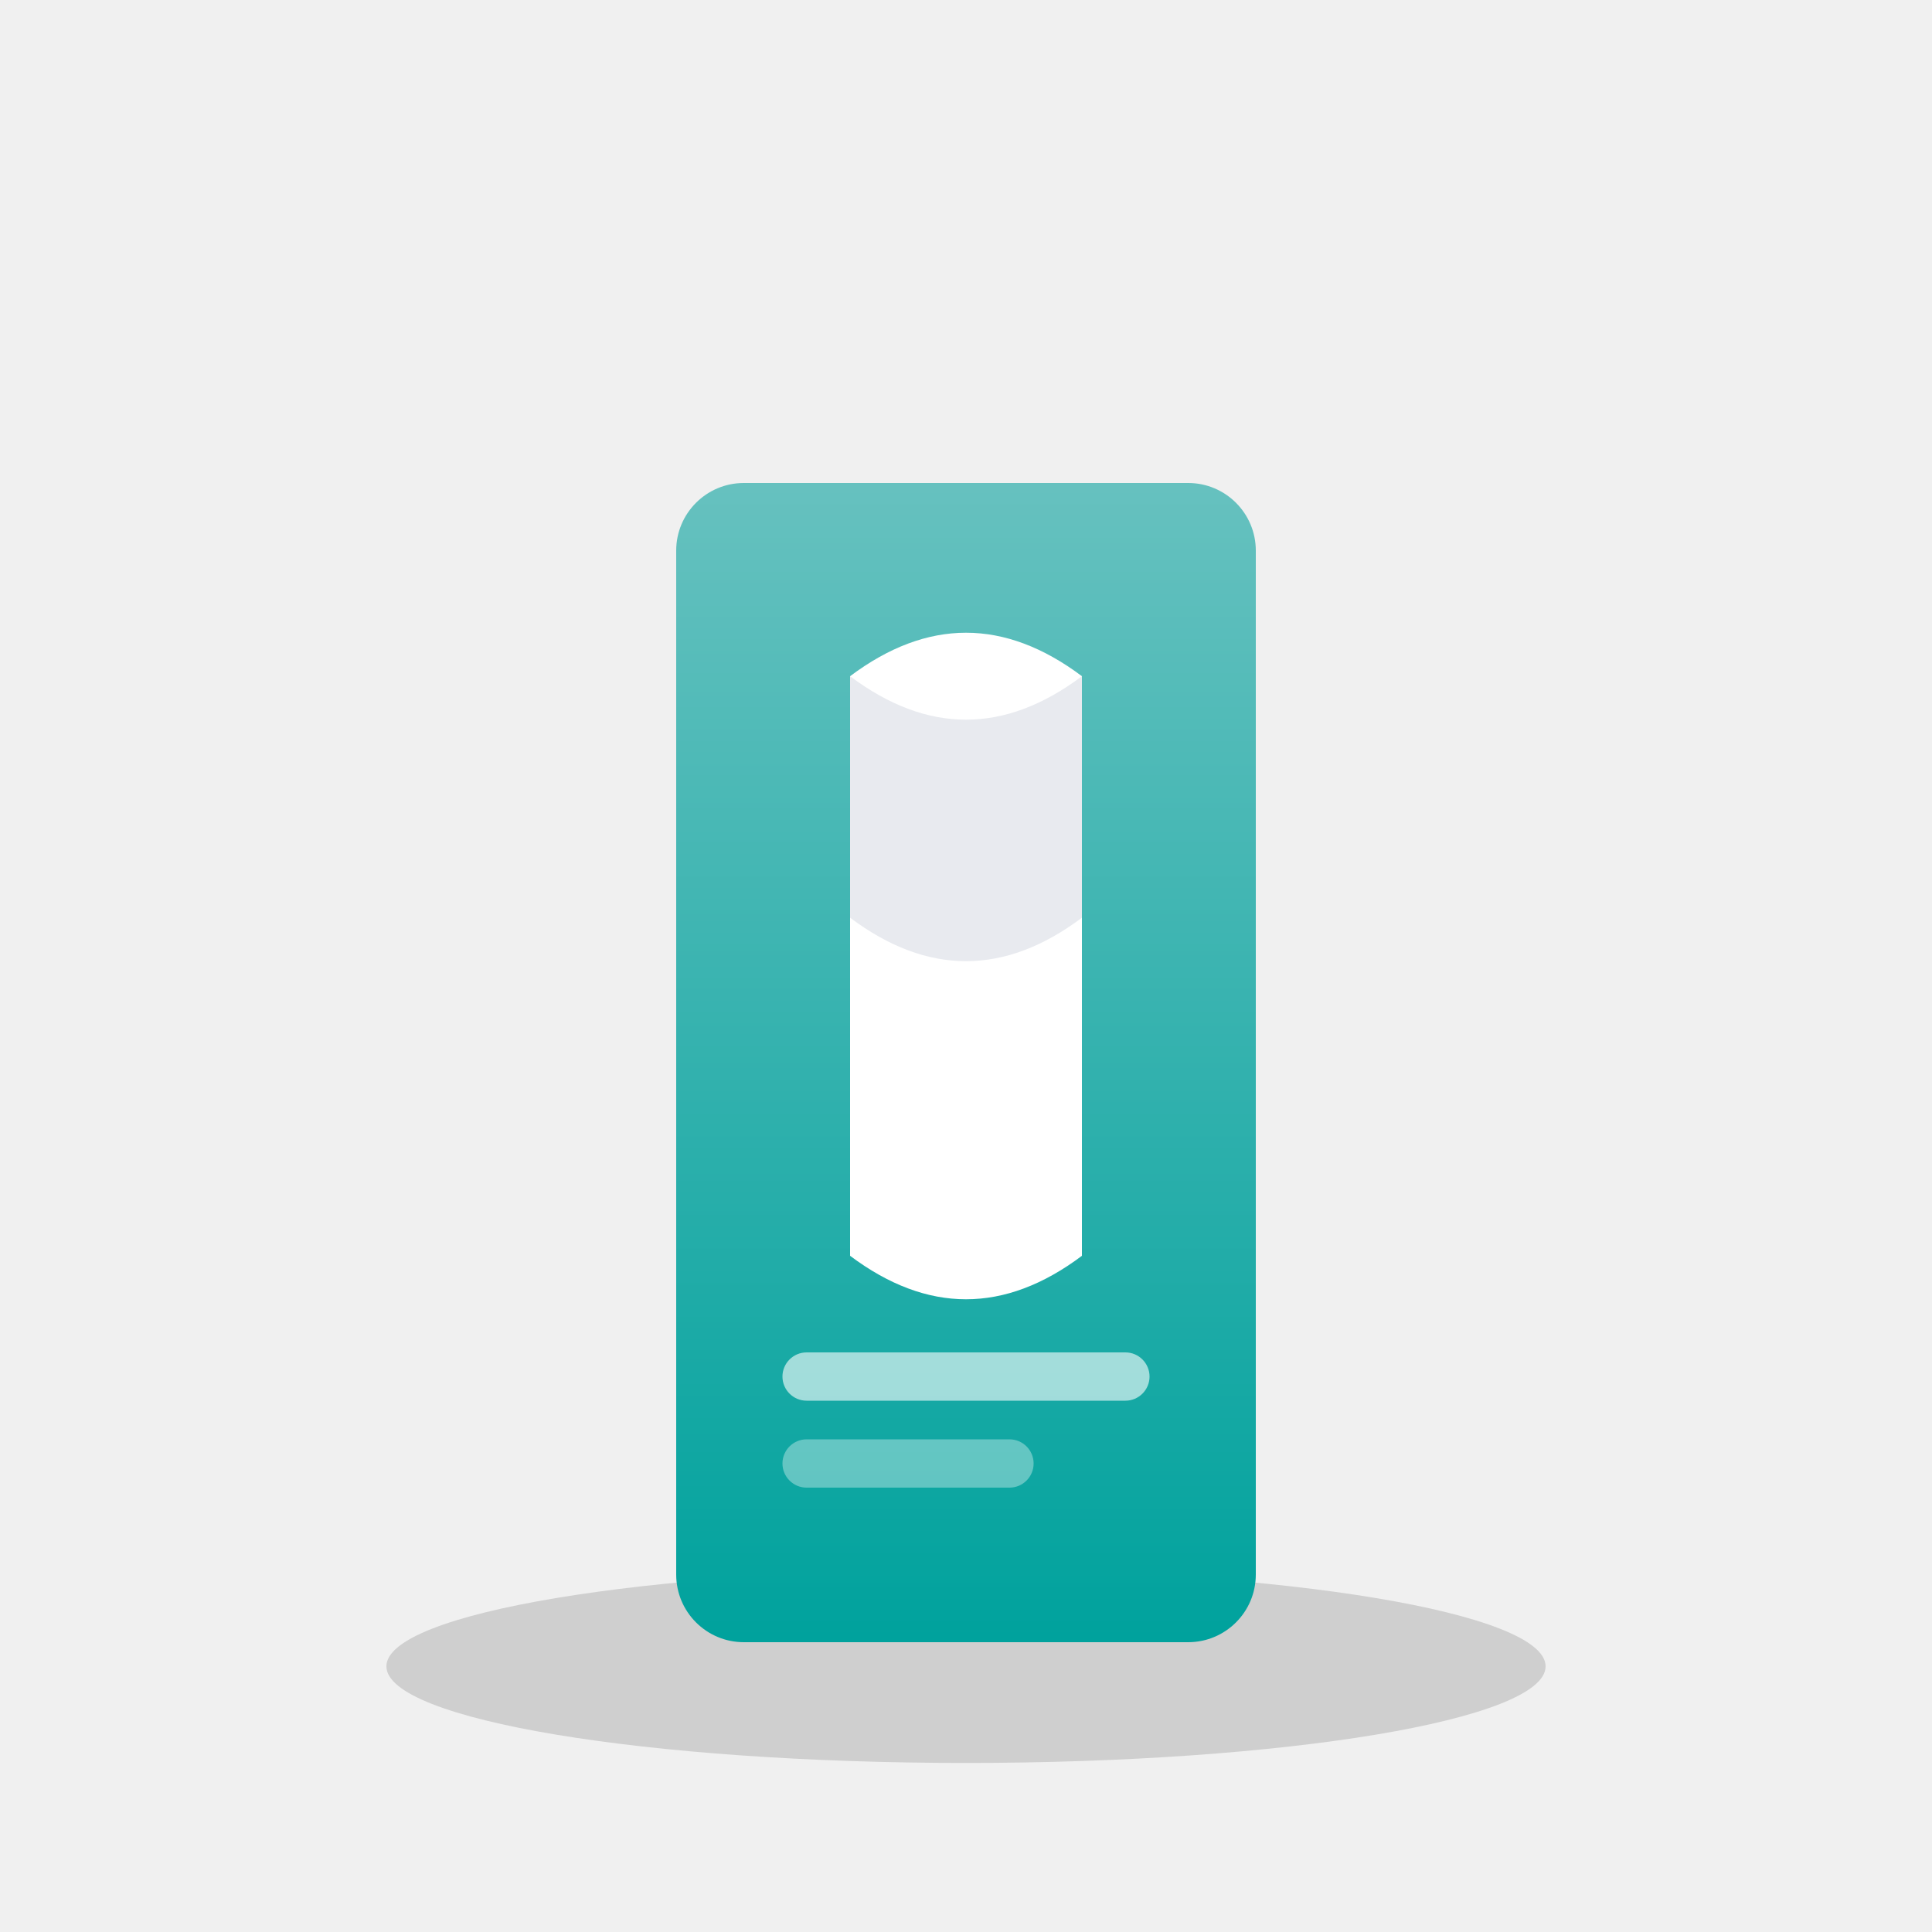
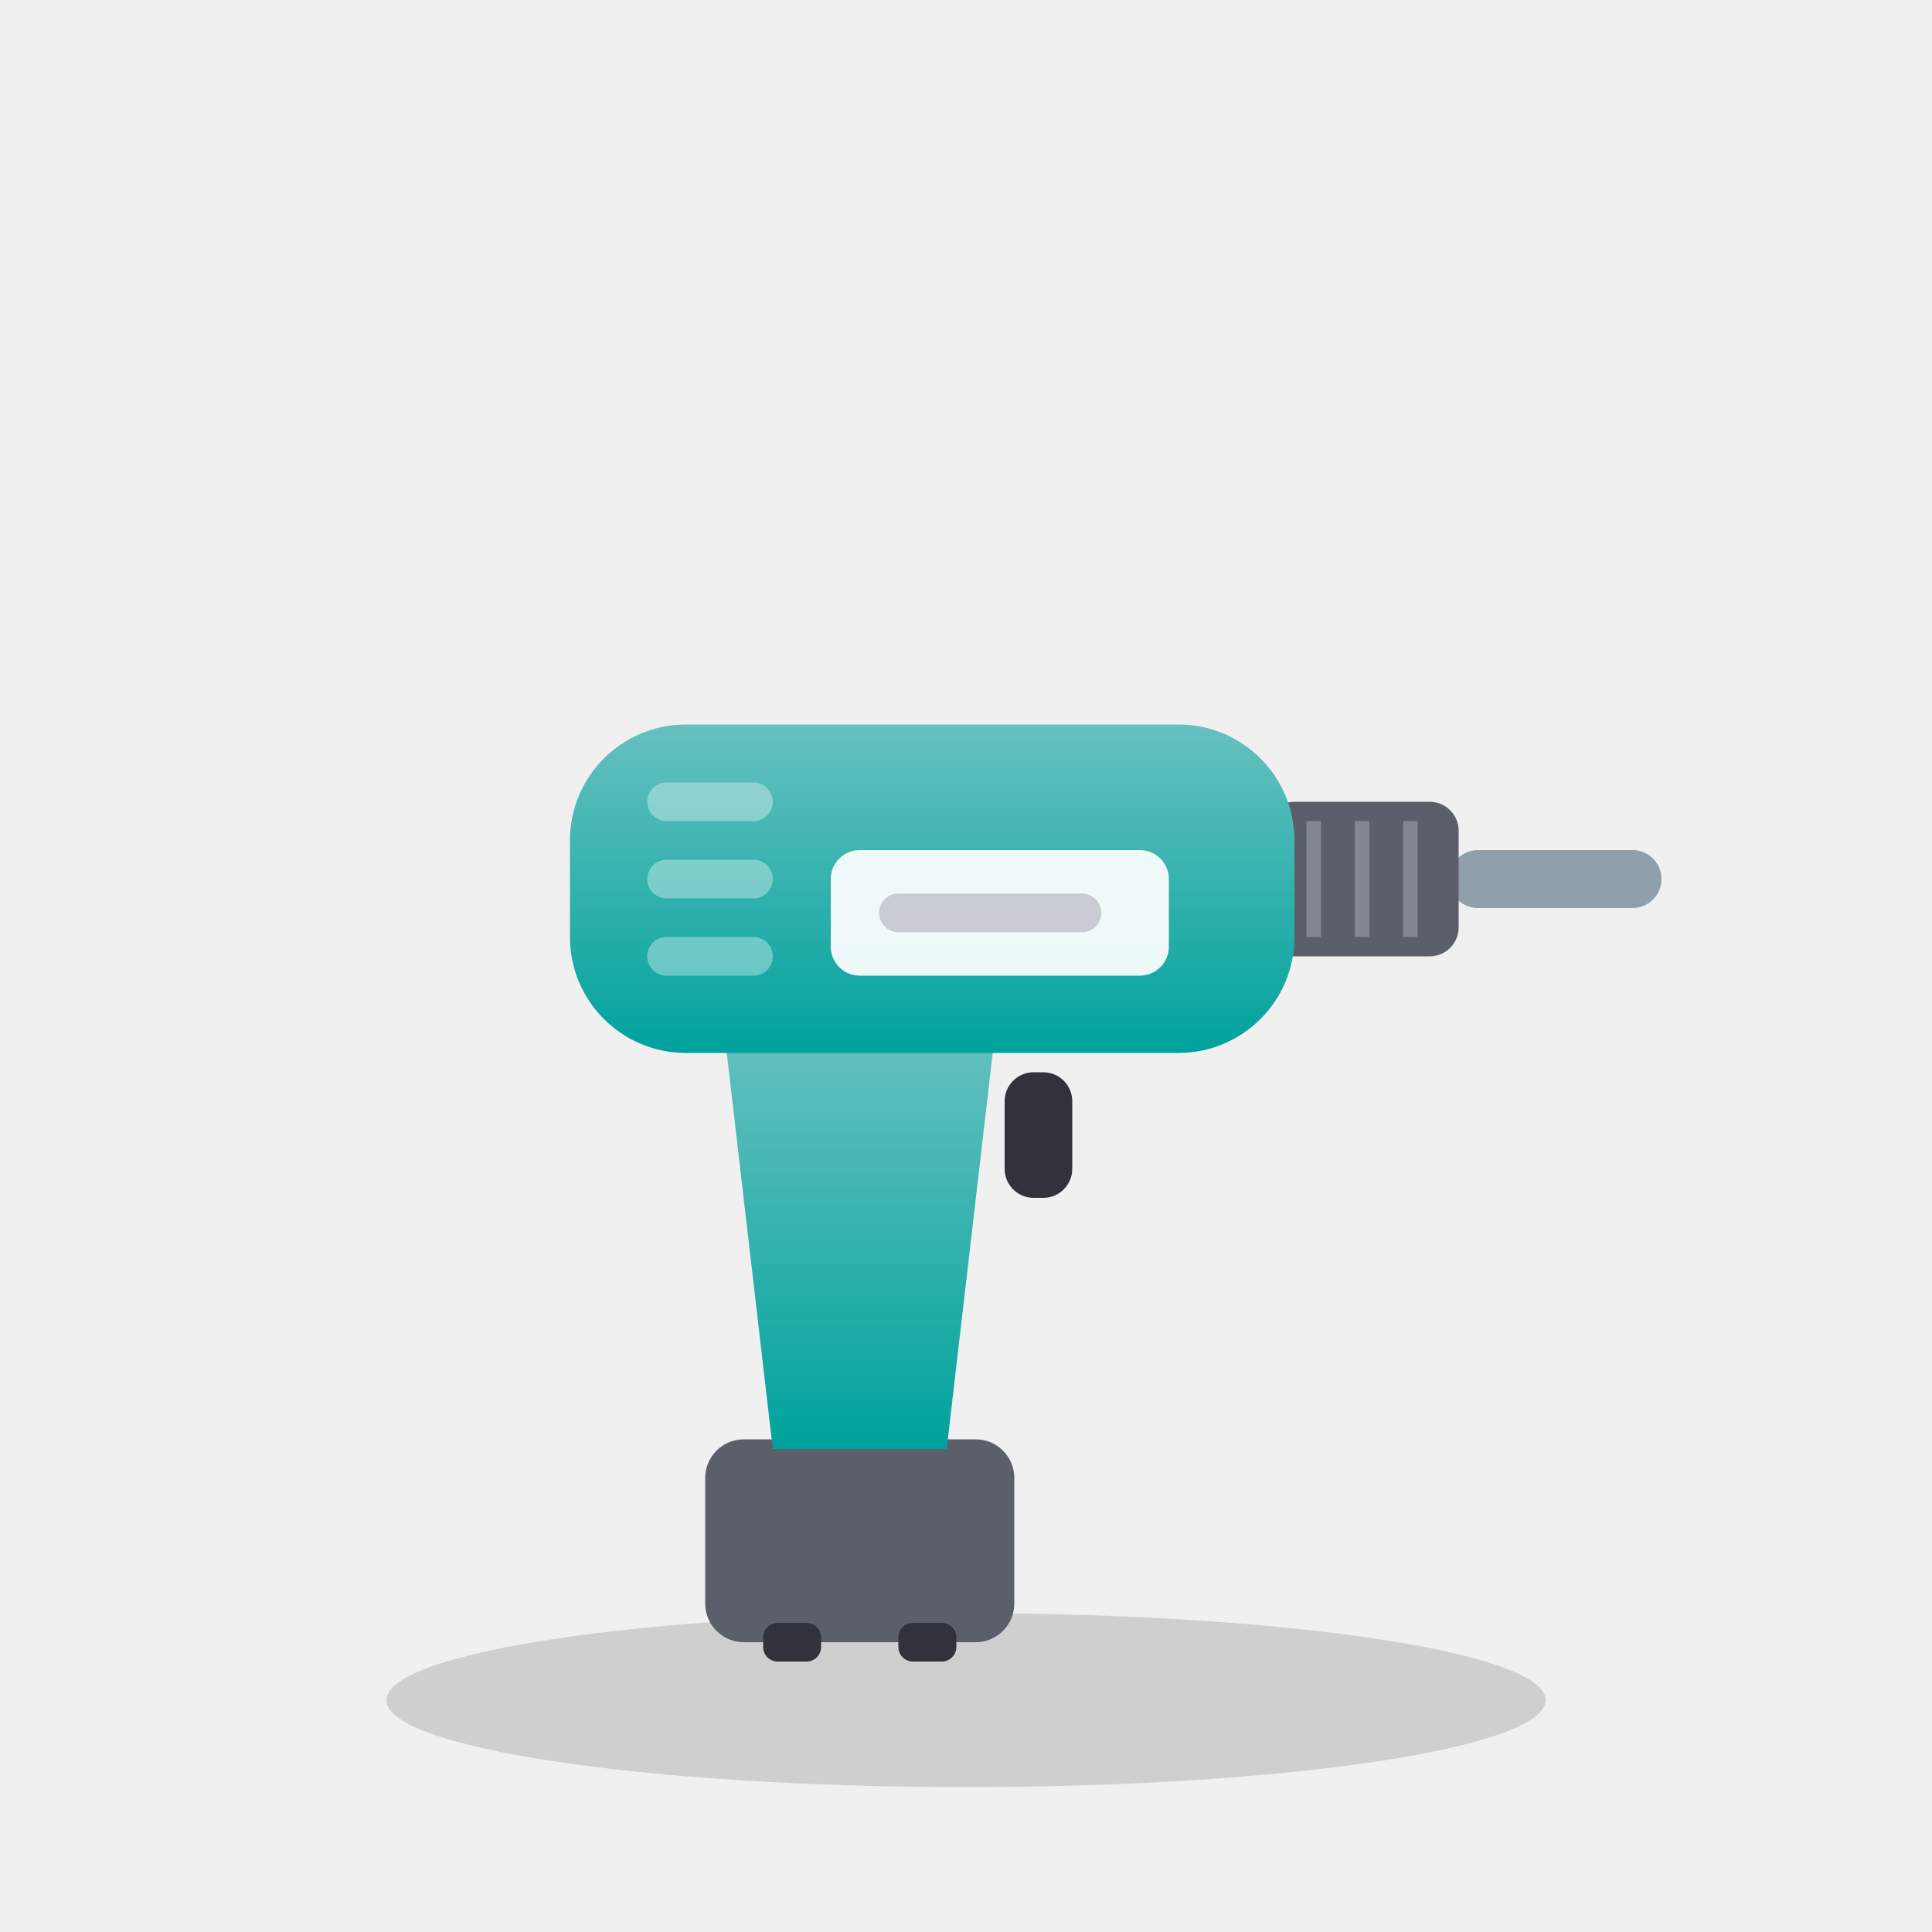
<svg xmlns="http://www.w3.org/2000/svg" viewBox="0 0 400 400" width="400" height="400">
  <defs>
-     <linearGradient id="g-mask-prod-09" x1="0" y1="0" x2="0" y2="1">
+     <linearGradient id="g-drill-prod-09" x1="0" y1="0" x2="0" y2="1">
      <stop offset="0" stop-color="#66c1bf" />
      <stop offset="1" stop-color="#00a29d" />
    </linearGradient>
  </defs>
-   <ellipse cx="200" cy="345" rx="120" ry="20" fill="#000" opacity="0.14" />
-   <rect x="140" y="100" width="120" height="240" rx="14" fill="url(#g-mask-prod-09)" />
-   <path d="M176 140 Q200 122 224 140 L224 260 Q200 278 176 260 Z" fill="#ffffff" />
-   <path d="M176 140 Q200 158 224 140 L224 190 Q200 208 176 190 Z" fill="#e8eaef" />
-   <rect x="162" y="280" width="76" height="10" rx="5" fill="#ffffff" opacity="0.6" />
-   <rect x="162" y="298" width="52" height="10" rx="5" fill="#ffffff" opacity="0.35" />
+   <ellipse cx="200" cy="352" rx="120" ry="18" fill="#000" opacity="0.14" />
+   <rect x="300" y="176" width="44" height="12" rx="6" fill="#8fa0aa" />
+   <rect x="262" y="166" width="40" height="32" rx="6" fill="#5b5f6a" />
+   <line x1="272" y1="170" x2="272" y2="194" stroke="#ffffff" stroke-width="3" opacity="0.25" />
+   <line x1="282" y1="170" x2="282" y2="194" stroke="#ffffff" stroke-width="3" opacity="0.25" />
+   <line x1="292" y1="170" x2="292" y2="194" stroke="#ffffff" stroke-width="3" opacity="0.25" />
+   <rect x="146" y="298" width="64" height="42" rx="8" fill="#5b5f6a" />
+   <rect x="158" y="336" width="12" height="8" rx="3" fill="#30333b" />
+   <rect x="186" y="336" width="12" height="8" rx="3" fill="#30333b" />
+   <path d="M150 214 L206 214 L196 300 L160 300 Z" fill="url(#g-drill-prod-09)" />
+   <rect x="208" y="222" width="14" height="26" rx="6" fill="#30333b" />
+   <rect x="118" y="150" width="150" height="68" rx="24" fill="url(#g-drill-prod-09)" />
+   <rect x="134" y="162" width="26" height="8" rx="4" fill="#ffffff" opacity="0.35" />
+   <rect x="134" y="178" width="26" height="8" rx="4" fill="#ffffff" opacity="0.35" />
+   <rect x="134" y="194" width="26" height="8" rx="4" fill="#ffffff" opacity="0.35" />
+   <rect x="172" y="176" width="70" height="26" rx="6" fill="#ffffff" opacity="0.92" />
+   <rect x="182" y="185" width="46" height="8" rx="4" fill="#c9ccd4" />
</svg>
